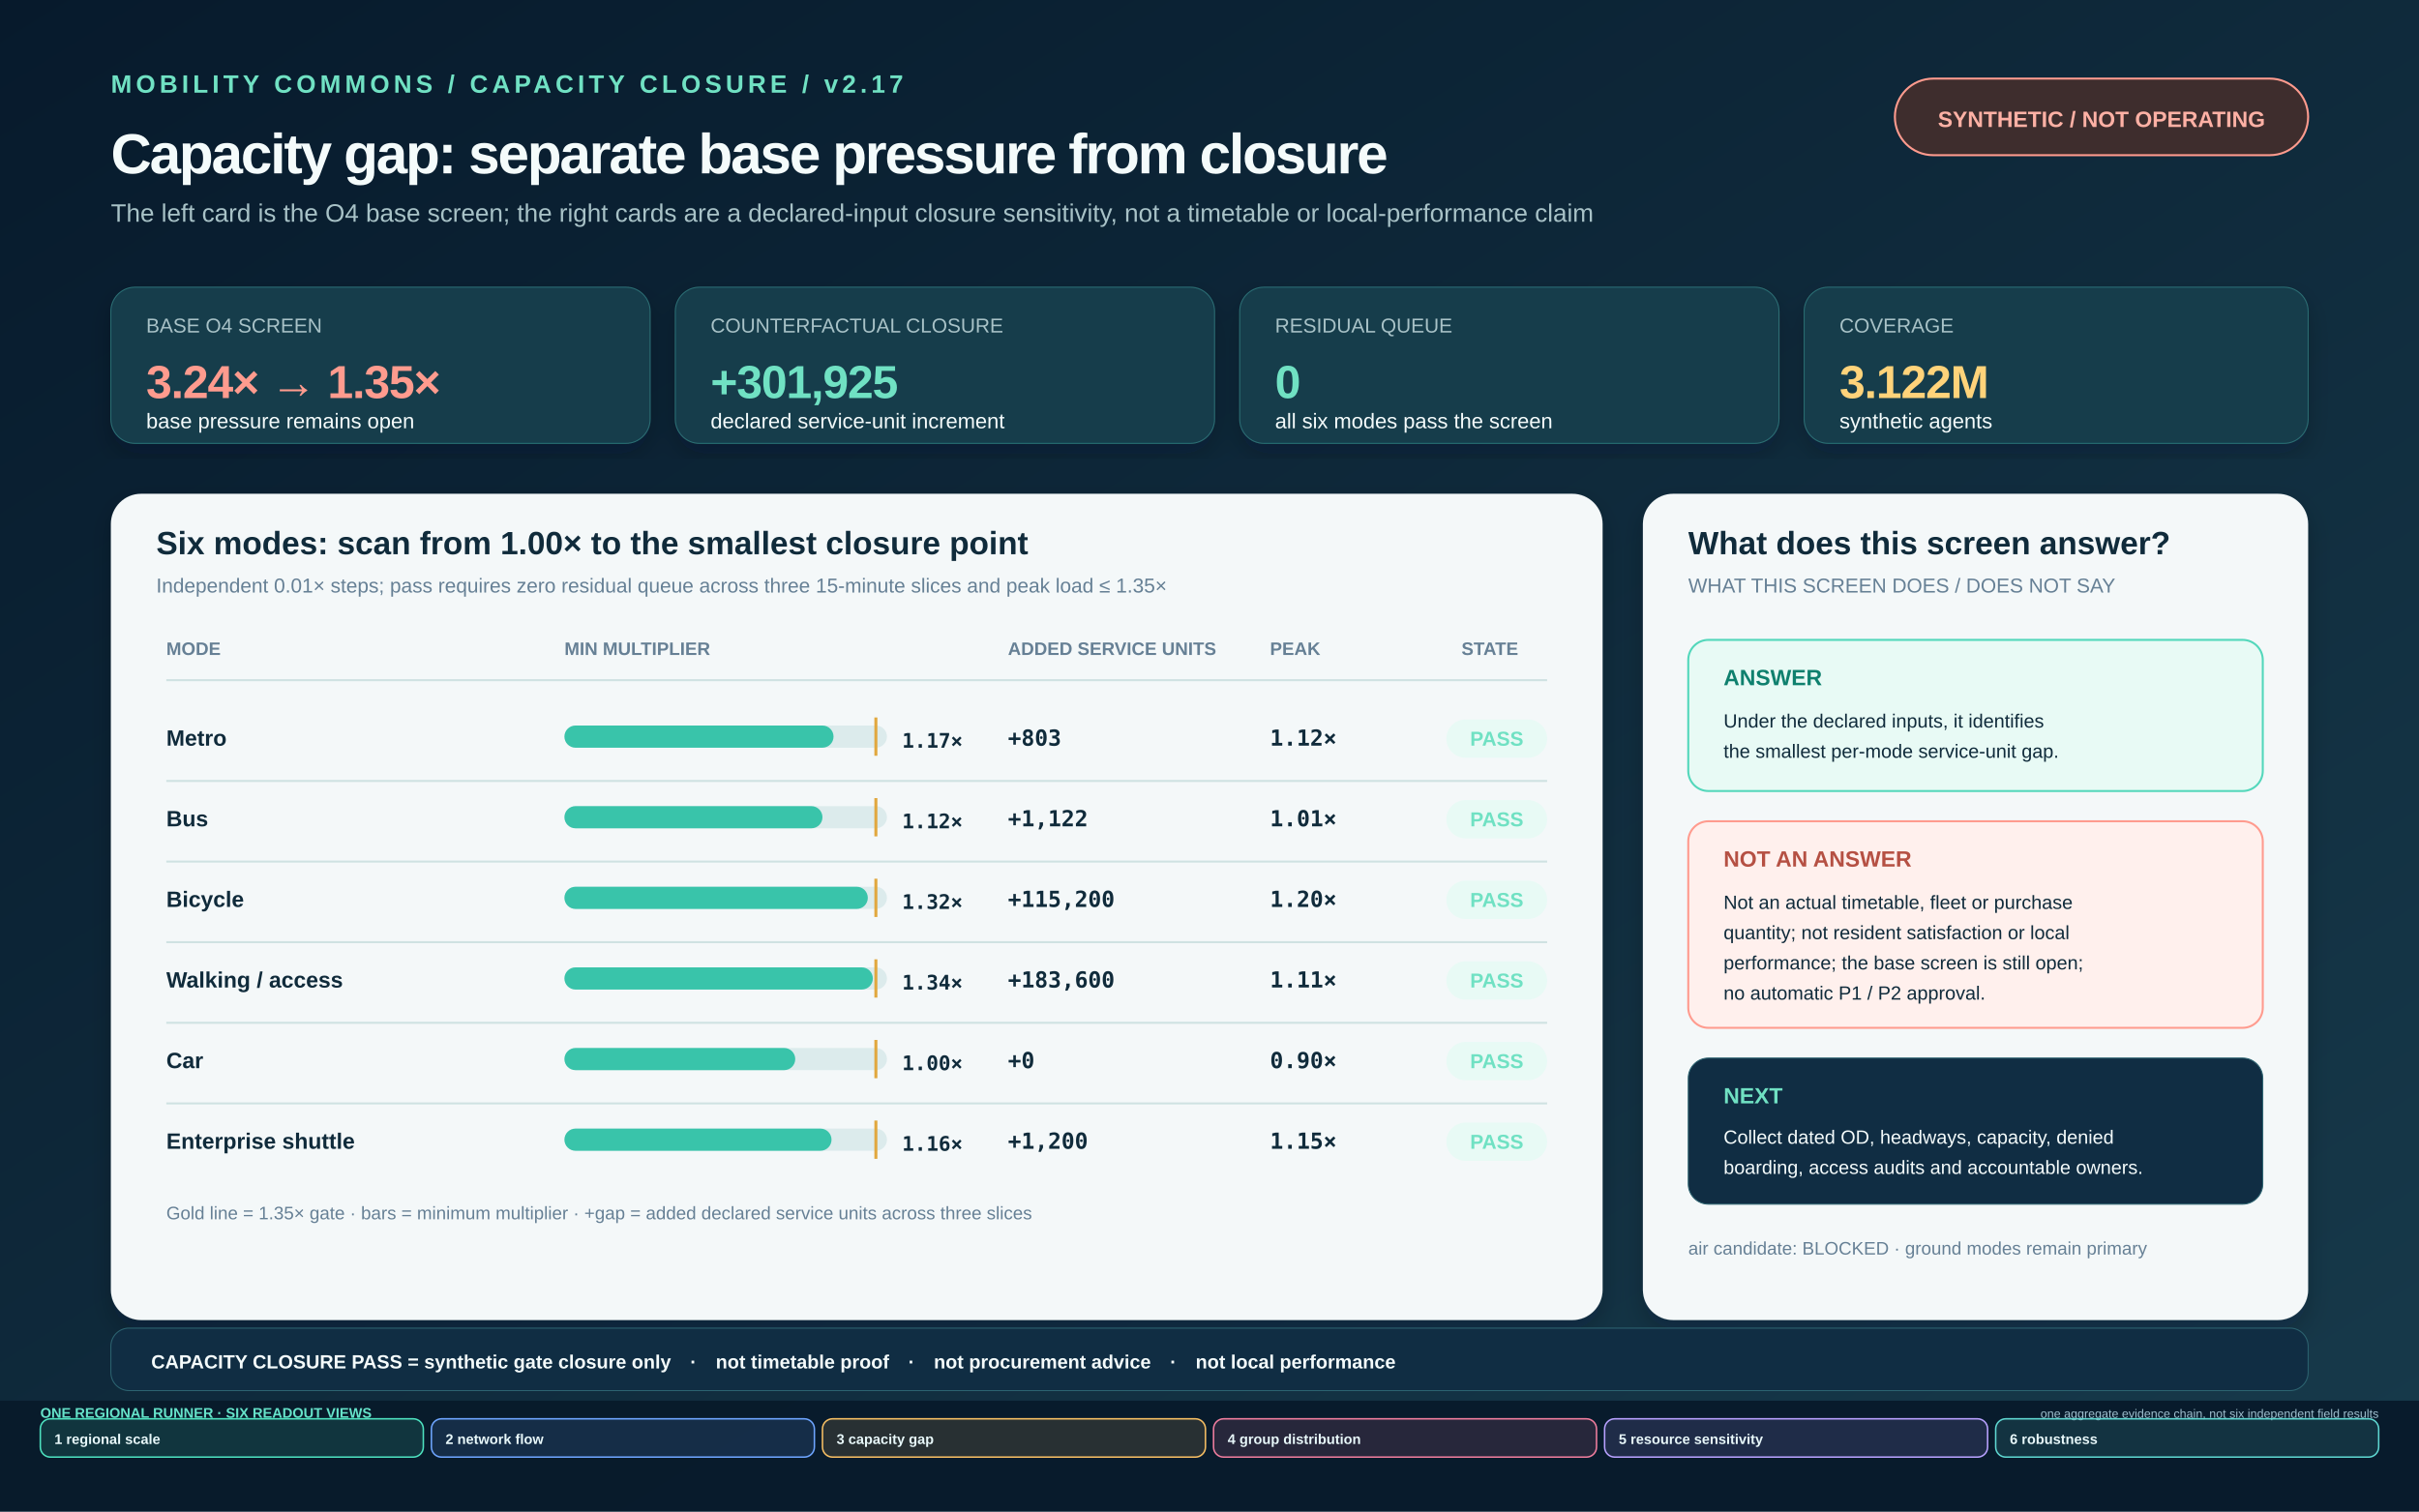
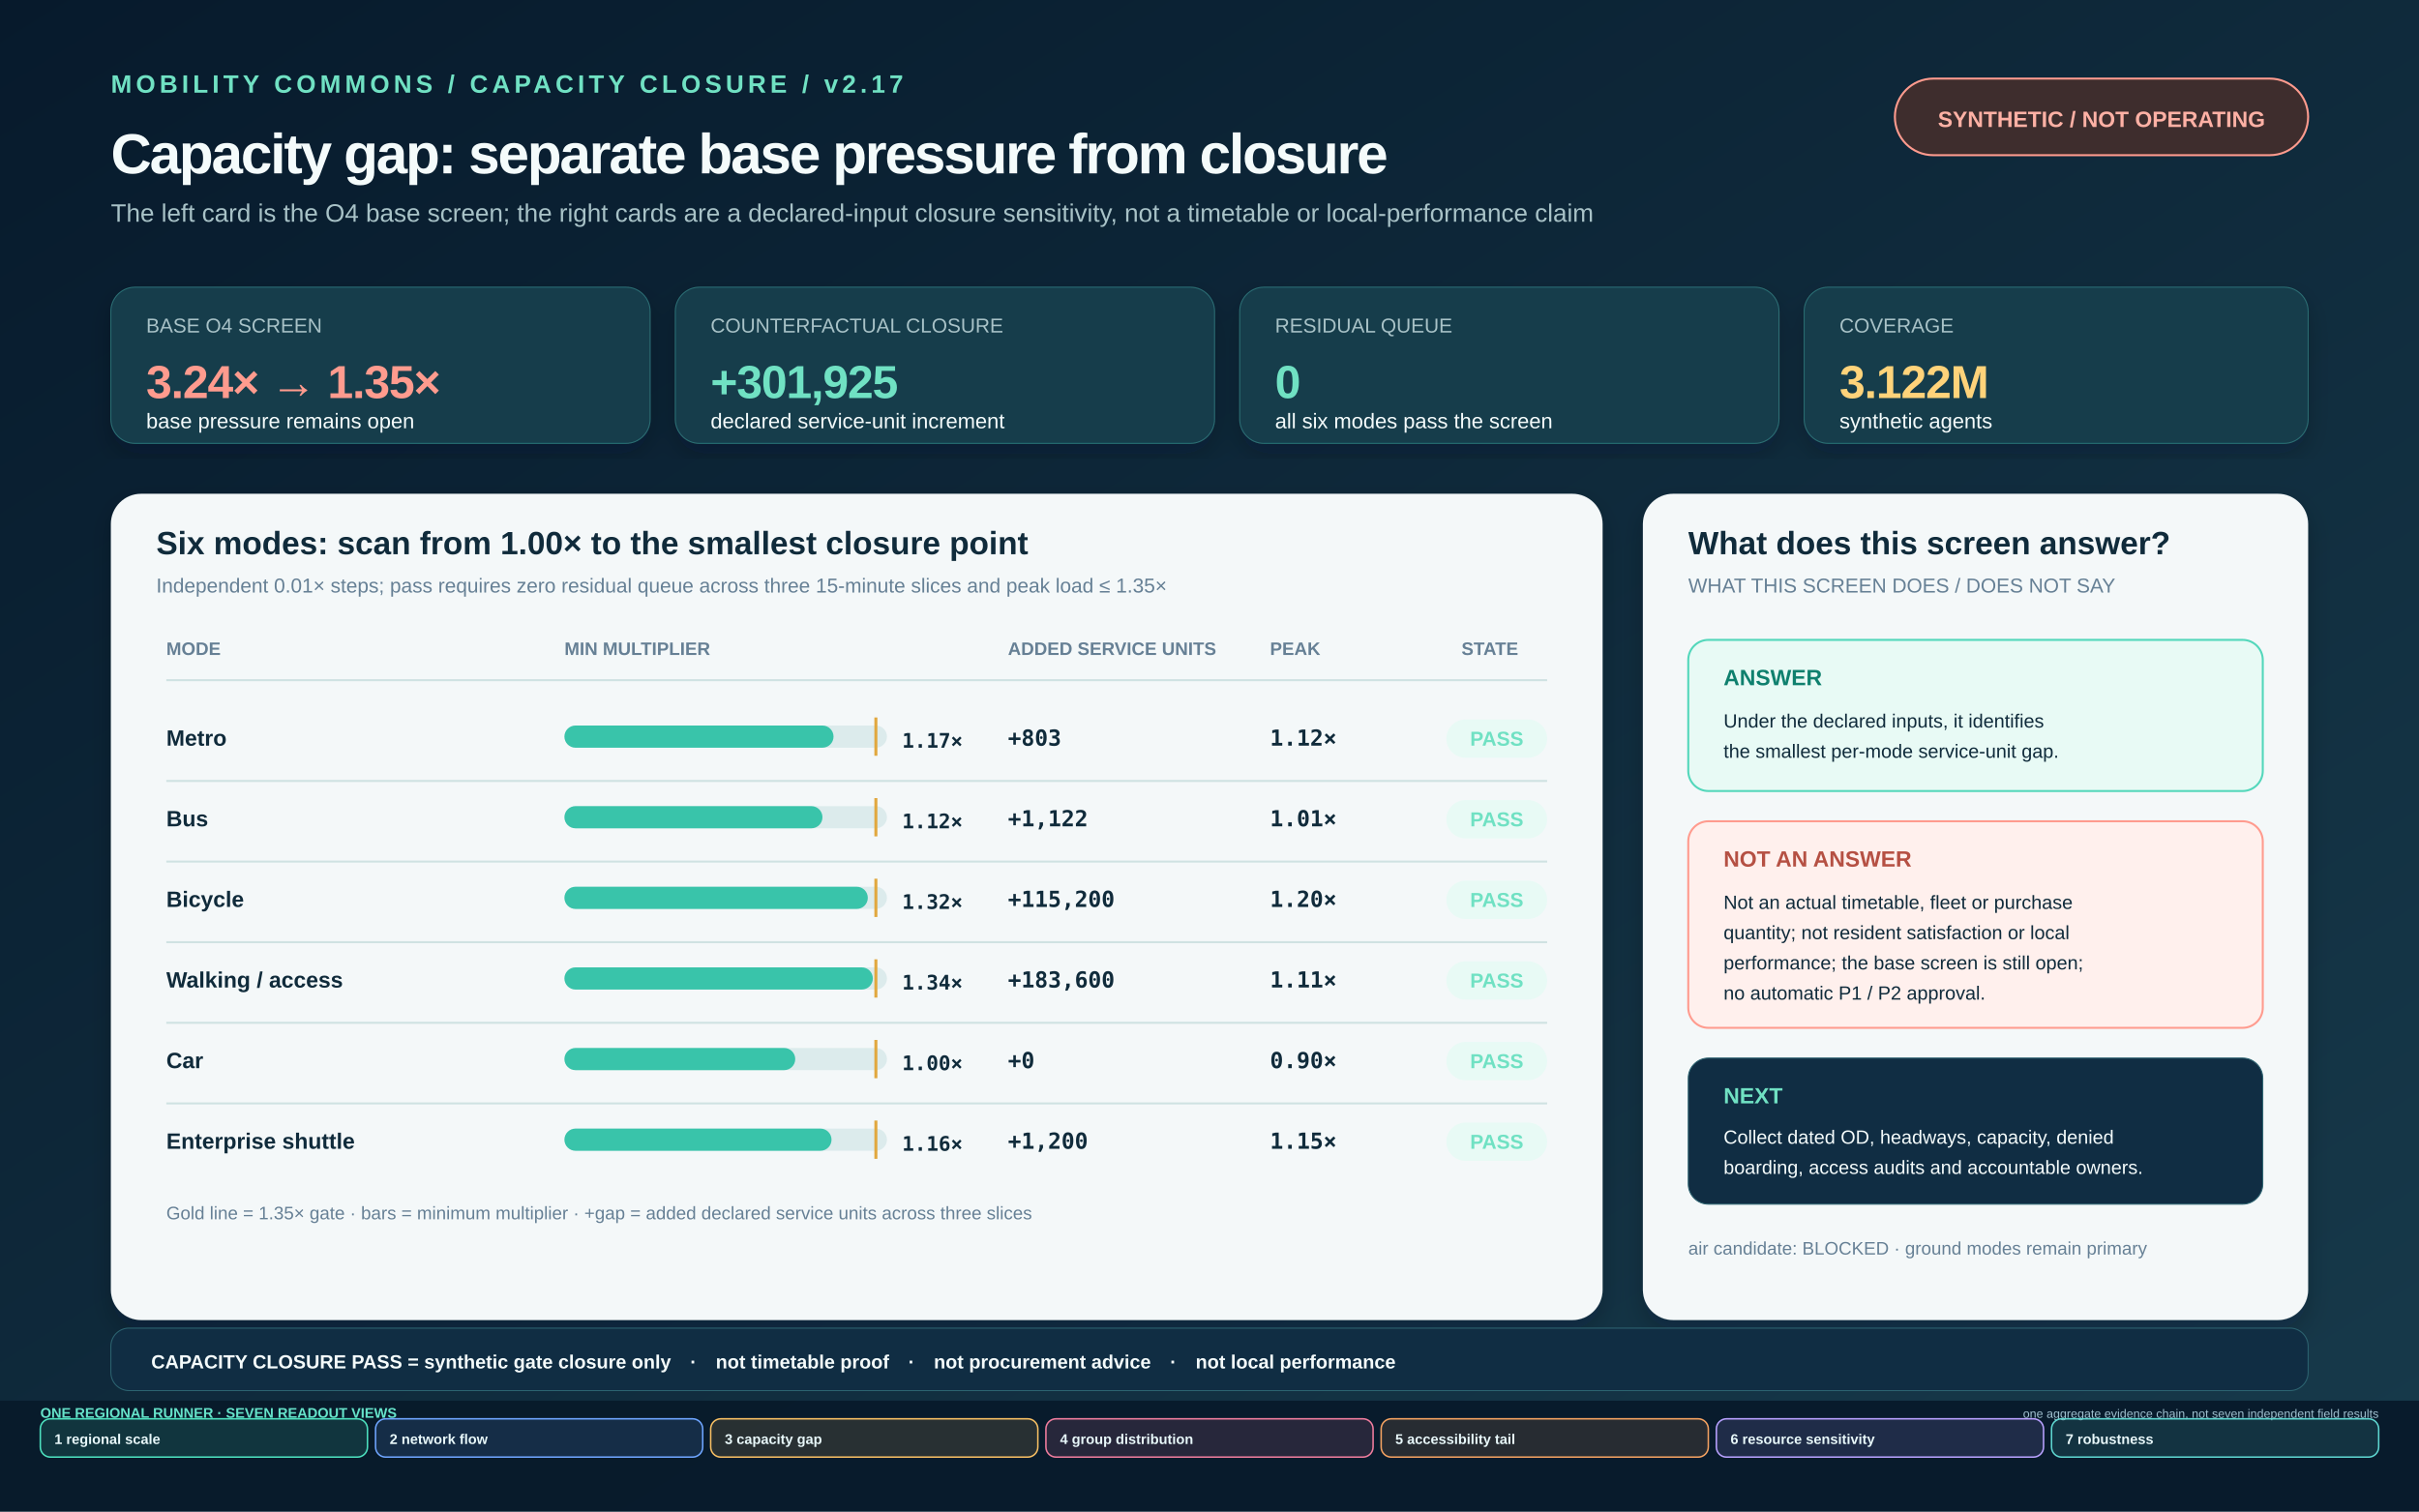
<svg xmlns="http://www.w3.org/2000/svg" width="2400" height="1500" viewBox="0 0 2400 1500" role="img" aria-labelledby="title desc">
  <defs>
    <linearGradient id="bg" x1="0" y1="0" x2="1" y2="1">
      <stop offset="0" stop-color="#071a2c" />
      <stop offset="1" stop-color="#173a4b" />
    </linearGradient>
    <linearGradient id="teal" x1="0" y1="0" x2="1" y2="0">
      <stop offset="0" stop-color="#32c5aa" />
      <stop offset="1" stop-color="#70e1c3" />
    </linearGradient>
    <filter id="shadow" x="-10%" y="-10%" width="120%" height="120%">
      <feDropShadow dx="0" dy="10" stdDeviation="12" flood-color="#00111f" flood-opacity=".22" />
    </filter>
    <style>
      .sans{font-family:"Helvetica Neue",Arial,sans-serif}.mono{font-family:"SFMono-Regular",Consolas,monospace}.white{fill:#f4fbfb}.muted{fill:#a8c2c7}.teal{fill:#70e1c3}.amber{fill:#ffd37a}.ink{fill:#102b3b}.small{font-size:20px}.label{font-size:24px;font-weight:750}.value{font-size:46px;font-weight:850;letter-spacing:-1px}.title{font-size:56px;font-weight:850;letter-spacing:-2px}.card{fill:#f4f8f9}.line{stroke:#cfe2e2;stroke-width:2}.pill{font-size:20px;font-weight:850}.row{font-size:22px;font-weight:750}.bar{fill:#dcebec}.barfill{fill:#39c4aa}.note{font-size:19px}
    </style>
  </defs>
  <rect width="2400" height="1500" fill="url(#bg)" />
  <text x="110" y="92" class="sans teal" font-size="25" font-weight="800" letter-spacing="4">MOBILITY COMMONS / CAPACITY CLOSURE / v2.17</text>
  <text x="110" y="172" class="sans white title">Capacity gap: separate base pressure from closure</text>
  <text x="110" y="220" class="sans muted" font-size="25">The left card is the O4 base screen; the right cards are a declared-input closure sensitivity, not a timetable or local-performance claim</text>
  <rect x="1880" y="78" width="410" height="76" rx="38" fill="#3e2d2d" stroke="#ff9b8e" stroke-width="2" />
  <text x="2085" y="126" text-anchor="middle" class="sans" fill="#ffb1a5" font-size="22" font-weight="850">SYNTHETIC / NOT OPERATING</text>
  <g filter="url(#shadow)">
    <rect x="110" y="285" width="535" height="155" rx="24" fill="#143c4c" stroke="#2d6e73" />
    <rect x="670" y="285" width="535" height="155" rx="24" fill="#143c4c" stroke="#2d6e73" />
    <rect x="1230" y="285" width="535" height="155" rx="24" fill="#143c4c" stroke="#2d6e73" />
    <rect x="1790" y="285" width="500" height="155" rx="24" fill="#143c4c" stroke="#2d6e73" />
  </g>
  <text x="145" y="330" class="sans muted small">BASE O4 SCREEN</text>
  <text x="145" y="395" class="sans value" fill="#ff9b8e">3.24× → 1.35×</text>
  <text x="145" y="425" class="sans white" font-size="21">base pressure remains open</text>
  <text x="705" y="330" class="sans muted small">COUNTERFACTUAL CLOSURE</text>
  <text x="705" y="395" class="sans teal value">+301,925</text>
  <text x="705" y="425" class="sans white" font-size="21">declared service-unit increment</text>
  <text x="1265" y="330" class="sans muted small">RESIDUAL QUEUE</text>
  <text x="1265" y="395" class="sans teal value">0</text>
  <text x="1265" y="425" class="sans white" font-size="21">all six modes pass the screen</text>
  <text x="1825" y="330" class="sans muted small">COVERAGE</text>
  <text x="1825" y="395" class="sans amber value">3.122M</text>
  <text x="1825" y="425" class="sans white" font-size="21">synthetic agents</text>
  <rect x="110" y="490" width="1480" height="820" rx="30" class="card" filter="url(#shadow)" />
  <text x="155" y="550" class="sans ink" font-size="32" font-weight="850">Six modes: scan from 1.00× to the smallest closure point</text>
  <text x="155" y="588" class="sans" fill="#668095" font-size="20">Independent 0.01× steps; pass requires zero residual queue across three 15-minute slices and peak load ≤ 1.35×</text>
  <text x="165" y="650" class="sans" fill="#668095" font-size="18" font-weight="850">MODE</text>
  <text x="560" y="650" class="sans" fill="#668095" font-size="18" font-weight="850">MIN MULTIPLIER</text>
  <text x="1000" y="650" class="sans" fill="#668095" font-size="18" font-weight="850">ADDED SERVICE UNITS</text>
  <text x="1260" y="650" class="sans" fill="#668095" font-size="18" font-weight="850">PEAK</text>
  <text x="1450" y="650" class="sans" fill="#668095" font-size="18" font-weight="850">STATE</text>
  <line x1="165" y1="675" x2="1535" y2="675" class="line" />
  <g class="sans">
    <text x="165" y="740" class="ink row">Metro</text>
    <rect x="560" y="720" width="320" height="22" rx="11" class="bar" />
    <rect x="560" y="720" width="267" height="22" rx="11" class="barfill" />
    <line x1="869" y1="712" x2="869" y2="750" stroke="#e1a83f" stroke-width="3" />
    <text x="895" y="742" class="mono ink pill">1.17×</text>
    <text x="1000" y="740" class="mono ink row">+803</text>
    <text x="1260" y="740" class="mono ink row">1.12×</text>
    <rect x="1435" y="714" width="100" height="38" rx="19" fill="#e8faf5" />
    <text x="1485" y="740" text-anchor="middle" class="teal pill">PASS</text>
    <line x1="165" y1="775" x2="1535" y2="775" class="line" />
    <text x="165" y="820" class="ink row">Bus</text>
    <rect x="560" y="800" width="320" height="22" rx="11" class="bar" />
    <rect x="560" y="800" width="256" height="22" rx="11" class="barfill" />
    <line x1="869" y1="792" x2="869" y2="830" stroke="#e1a83f" stroke-width="3" />
    <text x="895" y="822" class="mono ink pill">1.12×</text>
    <text x="1000" y="820" class="mono ink row">+1,122</text>
    <text x="1260" y="820" class="mono ink row">1.01×</text>
    <rect x="1435" y="794" width="100" height="38" rx="19" fill="#e8faf5" />
    <text x="1485" y="820" text-anchor="middle" class="teal pill">PASS</text>
    <line x1="165" y1="855" x2="1535" y2="855" class="line" />
    <text x="165" y="900" class="ink row">Bicycle</text>
    <rect x="560" y="880" width="320" height="22" rx="11" class="bar" />
    <rect x="560" y="880" width="301" height="22" rx="11" class="barfill" />
    <line x1="869" y1="872" x2="869" y2="910" stroke="#e1a83f" stroke-width="3" />
    <text x="895" y="902" class="mono ink pill">1.32×</text>
    <text x="1000" y="900" class="mono ink row">+115,200</text>
    <text x="1260" y="900" class="mono ink row">1.20×</text>
    <rect x="1435" y="874" width="100" height="38" rx="19" fill="#e8faf5" />
    <text x="1485" y="900" text-anchor="middle" class="teal pill">PASS</text>
    <line x1="165" y1="935" x2="1535" y2="935" class="line" />
    <text x="165" y="980" class="ink row">Walking / access</text>
    <rect x="560" y="960" width="320" height="22" rx="11" class="bar" />
    <rect x="560" y="960" width="306" height="22" rx="11" class="barfill" />
    <line x1="869" y1="952" x2="869" y2="990" stroke="#e1a83f" stroke-width="3" />
    <text x="895" y="982" class="mono ink pill">1.34×</text>
    <text x="1000" y="980" class="mono ink row">+183,600</text>
    <text x="1260" y="980" class="mono ink row">1.11×</text>
    <rect x="1435" y="954" width="100" height="38" rx="19" fill="#e8faf5" />
    <text x="1485" y="980" text-anchor="middle" class="teal pill">PASS</text>
    <line x1="165" y1="1015" x2="1535" y2="1015" class="line" />
    <text x="165" y="1060" class="ink row">Car</text>
    <rect x="560" y="1040" width="320" height="22" rx="11" class="bar" />
    <rect x="560" y="1040" width="229" height="22" rx="11" class="barfill" />
    <line x1="869" y1="1032" x2="869" y2="1070" stroke="#e1a83f" stroke-width="3" />
    <text x="895" y="1062" class="mono ink pill">1.00×</text>
    <text x="1000" y="1060" class="mono ink row">+0</text>
    <text x="1260" y="1060" class="mono ink row">0.90×</text>
    <rect x="1435" y="1034" width="100" height="38" rx="19" fill="#e8faf5" />
    <text x="1485" y="1060" text-anchor="middle" class="teal pill">PASS</text>
    <line x1="165" y1="1095" x2="1535" y2="1095" class="line" />
    <text x="165" y="1140" class="ink row">Enterprise shuttle</text>
    <rect x="560" y="1120" width="320" height="22" rx="11" class="bar" />
    <rect x="560" y="1120" width="265" height="22" rx="11" class="barfill" />
    <line x1="869" y1="1112" x2="869" y2="1150" stroke="#e1a83f" stroke-width="3" />
    <text x="895" y="1142" class="mono ink pill">1.16×</text>
    <text x="1000" y="1140" class="mono ink row">+1,200</text>
    <text x="1260" y="1140" class="mono ink row">1.15×</text>
    <rect x="1435" y="1114" width="100" height="38" rx="19" fill="#e8faf5" />
    <text x="1485" y="1140" text-anchor="middle" class="teal pill">PASS</text>
  </g>
  <text x="165" y="1210" class="sans" fill="#668095" font-size="18">Gold line = 1.35× gate · bars = minimum multiplier · +gap = added declared service units across three slices</text>
  <rect x="1630" y="490" width="660" height="820" rx="30" class="card" filter="url(#shadow)" />
  <text x="1675" y="550" class="sans ink" font-size="32" font-weight="850">What does this screen answer?</text>
  <text x="1675" y="588" class="sans" fill="#668095" font-size="20">WHAT THIS SCREEN DOES / DOES NOT SAY</text>
  <rect x="1675" y="635" width="570" height="150" rx="20" fill="#e8faf5" stroke="#53d7bb" stroke-width="2" />
  <text x="1710" y="680" class="sans" fill="#0f806e" font-size="22" font-weight="850">ANSWER</text>
  <text x="1710" y="722" class="sans ink note">Under the declared inputs, it identifies</text>
  <text x="1710" y="752" class="sans ink note">the smallest per-mode service-unit gap.</text>
  <rect x="1675" y="815" width="570" height="205" rx="20" fill="#fff0ed" stroke="#ff9b8e" stroke-width="2" />
  <text x="1710" y="860" class="sans" fill="#b55043" font-size="22" font-weight="850">NOT AN ANSWER</text>
  <text x="1710" y="902" class="sans ink note">Not an actual timetable, fleet or purchase</text>
  <text x="1710" y="932" class="sans ink note">quantity; not resident satisfaction or local</text>
  <text x="1710" y="962" class="sans ink note">performance; the base screen is still open;</text>
  <text x="1710" y="992" class="sans ink note">no automatic P1 / P2 approval.</text>
  <rect x="1675" y="1050" width="570" height="145" rx="20" fill="#102d43" stroke="#2c6370" />
  <text x="1710" y="1095" class="sans teal" font-size="22" font-weight="850">NEXT</text>
  <text x="1710" y="1135" class="sans white note">Collect dated OD, headways, capacity, denied</text>
  <text x="1710" y="1165" class="sans white note">boarding, access audits and accountable owners.</text>
  <text x="1675" y="1245" class="sans" fill="#668095" font-size="18">air candidate: BLOCKED · ground modes remain primary</text>
  <rect x="110" y="1318" width="2180" height="62" rx="18" fill="#102d43" stroke="#2c6370" />
  <text x="150" y="1358" class="sans white" font-size="19" font-weight="750">CAPACITY CLOSURE PASS = synthetic gate closure only　·　not timetable proof　·　not procurement advice　·　not local performance</text>
  <g id="evidence-chain-ribbon">
    <rect x="0" y="1390" width="2400" height="110" fill="#071A2B" opacity=".96" />
-     <text x="40" y="1407" font-family="Arial,sans-serif" font-size="14" font-weight="800" fill="#66E3CA">ONE REGIONAL RUNNER · SIX READOUT VIEWS</text>
-     <text x="2360" y="1407" text-anchor="end" font-family="Arial,sans-serif" font-size="12" fill="#9FC0CF">one aggregate evidence chain, not six independent field results</text>
-     <rect x="40.0" y="1408" width="380.0" height="38" rx="10" fill="#4DE1BF22" stroke="#4DE1BF" stroke-width="1.5" />
+     <text x="40" y="1407" font-family="Arial,sans-serif" font-size="14" font-weight="800" fill="#66E3CA">ONE REGIONAL RUNNER · SEVEN READOUT VIEWS</text>
+     <text x="2360" y="1407" text-anchor="end" font-family="Arial,sans-serif" font-size="12" fill="#9FC0CF">one aggregate evidence chain, not seven independent field results</text>
+     <rect x="40.0" y="1408" width="324.6" height="38" rx="10" fill="#4DE1BF22" stroke="#4DE1BF" stroke-width="1.5" />
    <text x="54.0" y="1433" font-family="Arial,sans-serif" font-size="14" font-weight="800" fill="#E8F8FA">1  regional scale</text>
-     <rect x="428.0" y="1408" width="380.0" height="38" rx="10" fill="#6EA5FF22" stroke="#6EA5FF" stroke-width="1.5" />
-     <text x="442.0" y="1433" font-family="Arial,sans-serif" font-size="14" font-weight="800" fill="#E8F8FA">2  network flow</text>
-     <rect x="816.0" y="1408" width="380.0" height="38" rx="10" fill="#F7BF6322" stroke="#F7BF63" stroke-width="1.5" />
-     <text x="830.0" y="1433" font-family="Arial,sans-serif" font-size="14" font-weight="800" fill="#E8F8FA">3  capacity gap</text>
-     <rect x="1204.0" y="1408" width="380.0" height="38" rx="10" fill="#F07D9E22" stroke="#F07D9E" stroke-width="1.5" />
-     <text x="1218.0" y="1433" font-family="Arial,sans-serif" font-size="14" font-weight="800" fill="#E8F8FA">4  group distribution</text>
-     <rect x="1592.0" y="1408" width="380.0" height="38" rx="10" fill="#B8A1FF22" stroke="#B8A1FF" stroke-width="1.5" />
-     <text x="1606.0" y="1433" font-family="Arial,sans-serif" font-size="14" font-weight="800" fill="#E8F8FA">5  resource sensitivity</text>
-     <rect x="1980.0" y="1408" width="380.0" height="38" rx="10" fill="#5ED6D022" stroke="#5ED6D0" stroke-width="1.5" />
-     <text x="1994.0" y="1433" font-family="Arial,sans-serif" font-size="14" font-weight="800" fill="#E8F8FA">6  robustness</text>
+     <rect x="372.6" y="1408" width="324.6" height="38" rx="10" fill="#6EA5FF22" stroke="#6EA5FF" stroke-width="1.5" />
+     <text x="386.6" y="1433" font-family="Arial,sans-serif" font-size="14" font-weight="800" fill="#E8F8FA">2  network flow</text>
+     <rect x="705.1" y="1408" width="324.6" height="38" rx="10" fill="#F7BF6322" stroke="#F7BF63" stroke-width="1.5" />
+     <text x="719.1" y="1433" font-family="Arial,sans-serif" font-size="14" font-weight="800" fill="#E8F8FA">3  capacity gap</text>
+     <rect x="1037.7" y="1408" width="324.6" height="38" rx="10" fill="#F07D9E22" stroke="#F07D9E" stroke-width="1.5" />
+     <text x="1051.7" y="1433" font-family="Arial,sans-serif" font-size="14" font-weight="800" fill="#E8F8FA">4  group distribution</text>
+     <rect x="1370.3" y="1408" width="324.6" height="38" rx="10" fill="#F4A26122" stroke="#F4A261" stroke-width="1.5" />
+     <text x="1384.3" y="1433" font-family="Arial,sans-serif" font-size="14" font-weight="800" fill="#E8F8FA">5  accessibility tail</text>
+     <rect x="1702.9" y="1408" width="324.6" height="38" rx="10" fill="#B8A1FF22" stroke="#B8A1FF" stroke-width="1.5" />
+     <text x="1716.9" y="1433" font-family="Arial,sans-serif" font-size="14" font-weight="800" fill="#E8F8FA">6  resource sensitivity</text>
+     <rect x="2035.4" y="1408" width="324.6" height="38" rx="10" fill="#5ED6D022" stroke="#5ED6D0" stroke-width="1.5" />
+     <text x="2049.4" y="1433" font-family="Arial,sans-serif" font-size="14" font-weight="800" fill="#E8F8FA">7  robustness</text>
  </g>
</svg>
